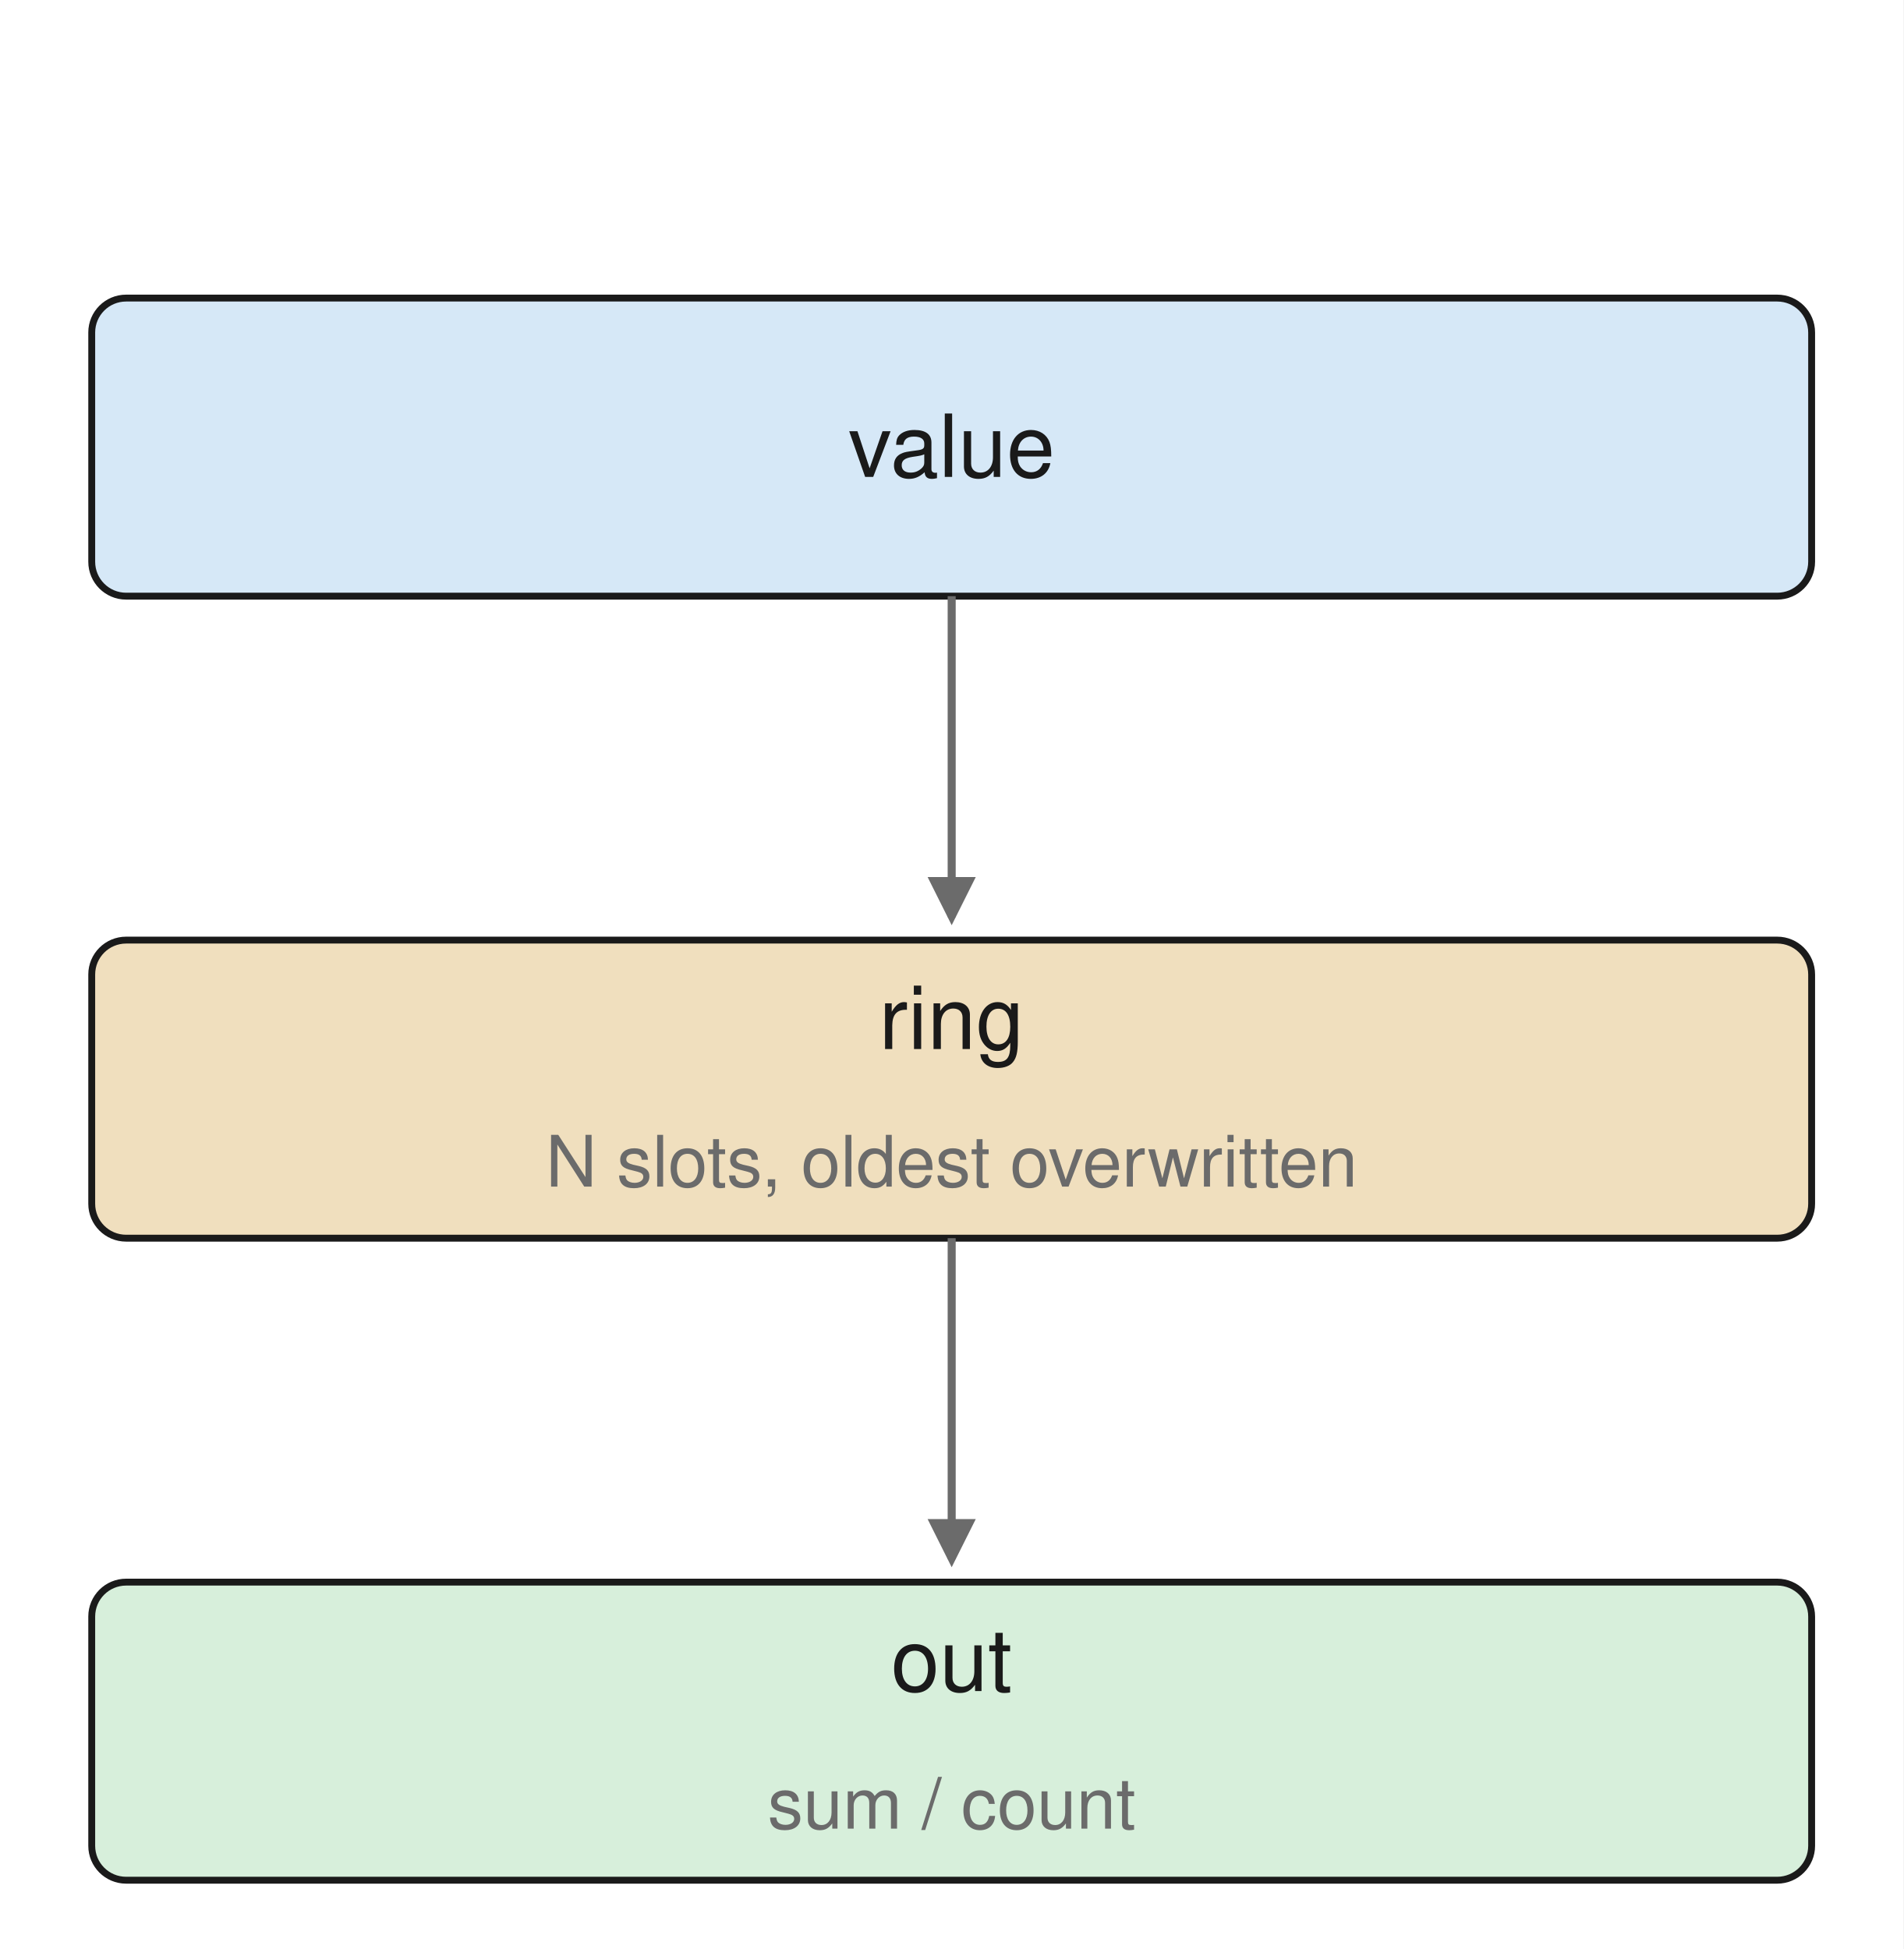
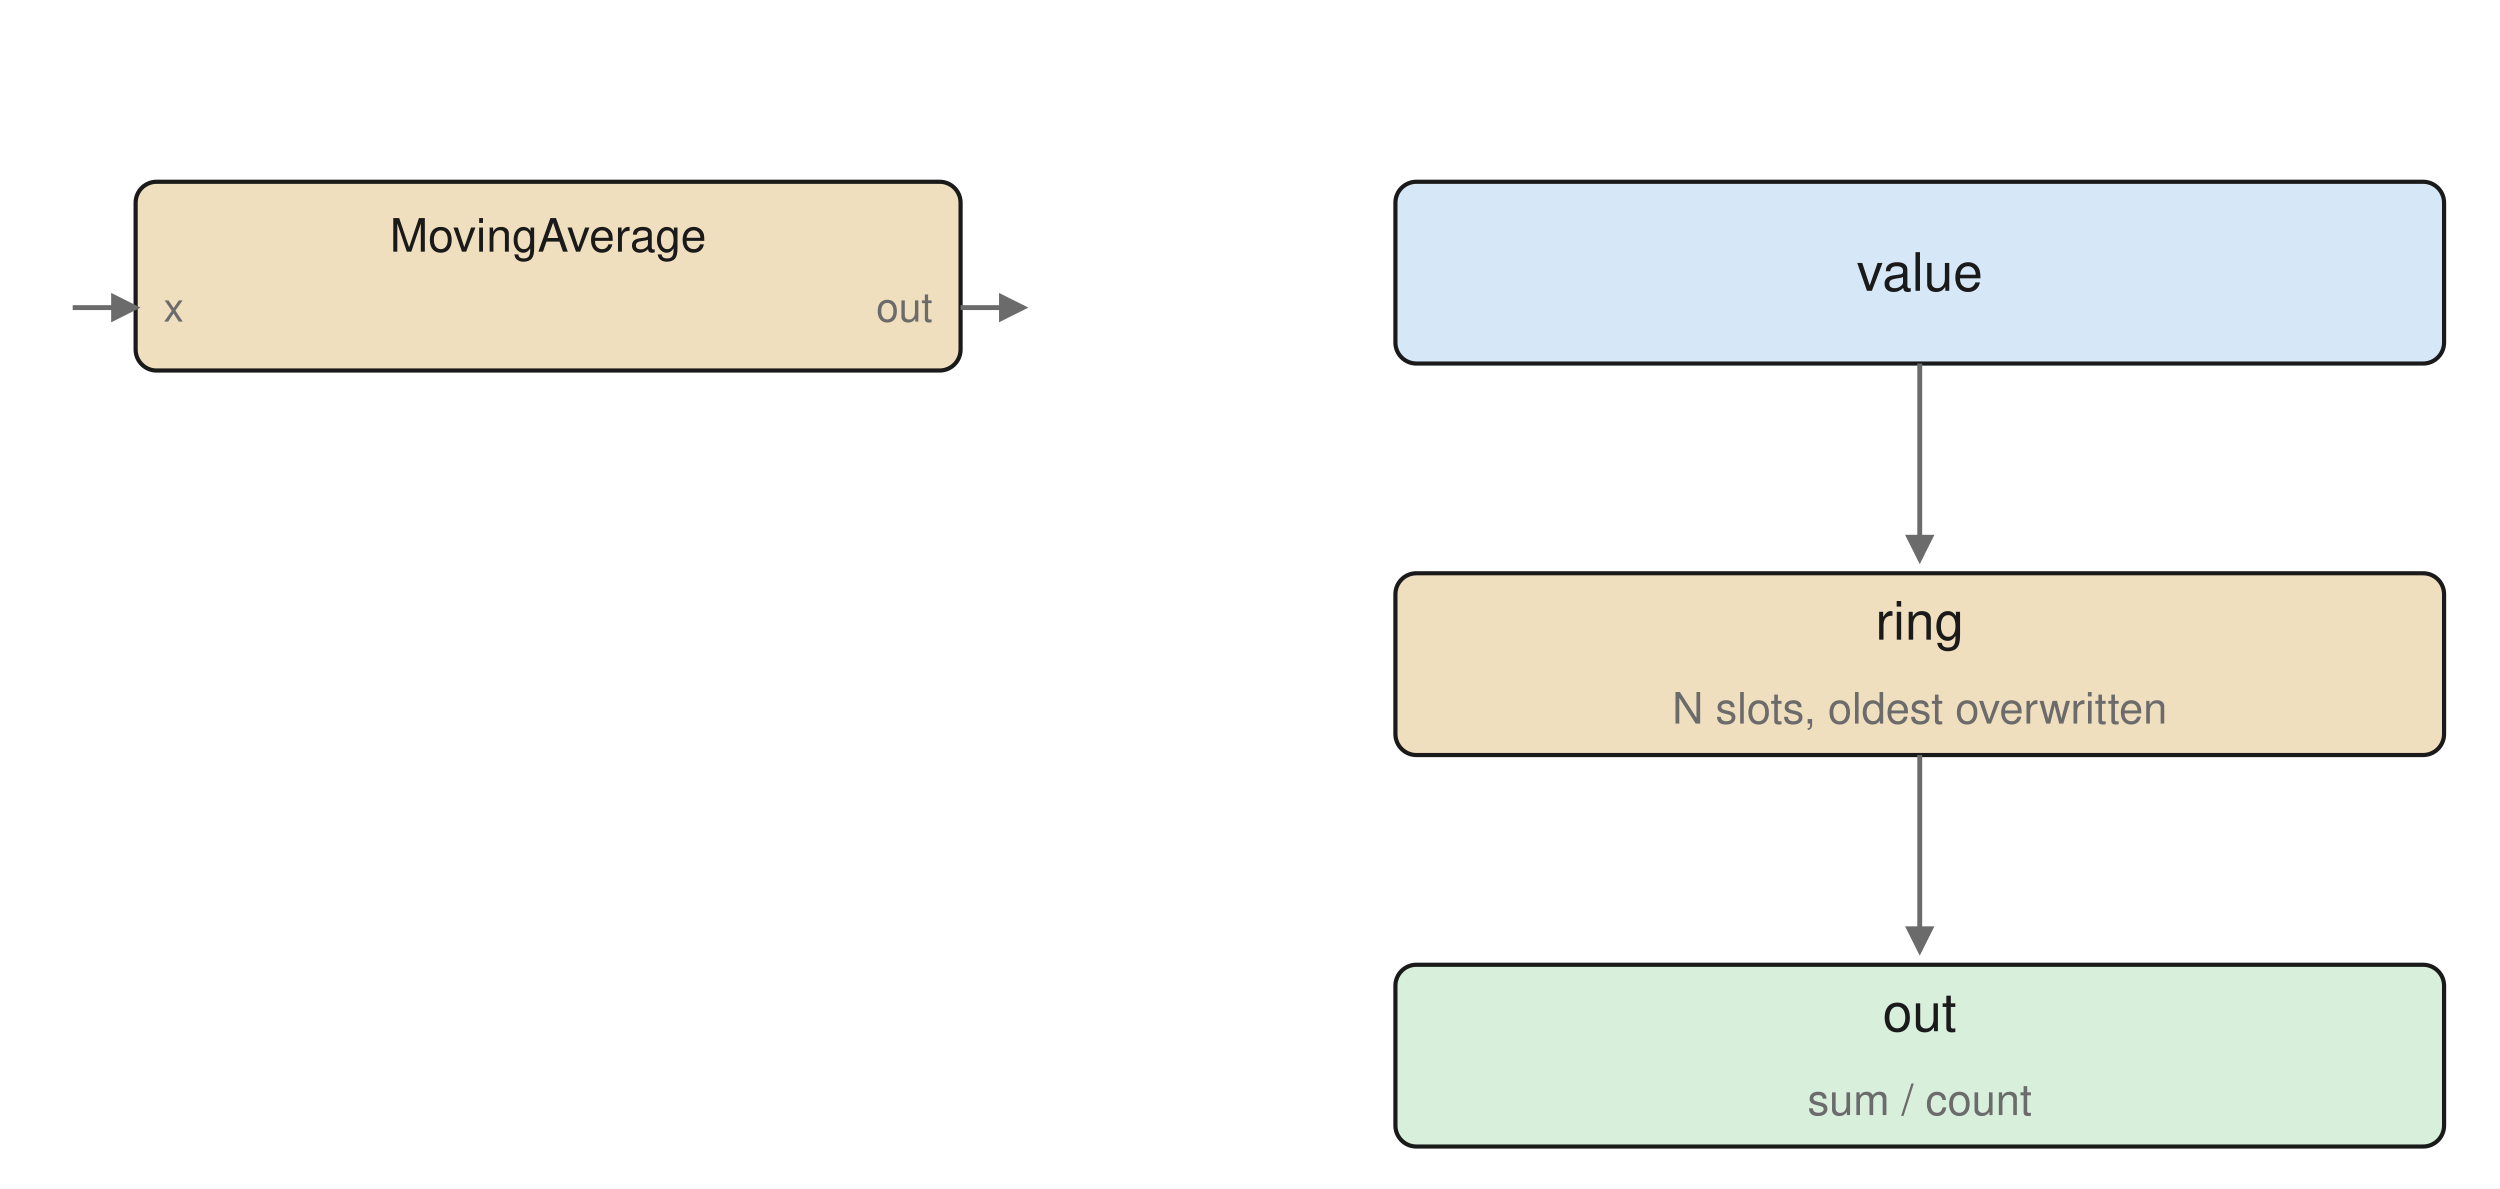
- <svg xmlns="http://www.w3.org/2000/svg" width="166" height="170" viewBox="0 0 166 170" style="max-width:100%;height:auto" content="&lt;mxfile host=&quot;app.diagrams.net&quot; type=&quot;device&quot;&gt;&lt;diagram id=&quot;block_MovingAverageN&quot; name=&quot;block_MovingAverageN&quot;&gt;&lt;mxGraphModel dx=&quot;166&quot; dy=&quot;170&quot; grid=&quot;0&quot; gridSize=&quot;10&quot; guides=&quot;1&quot; tooltips=&quot;1&quot; connect=&quot;1&quot; arrows=&quot;1&quot; fold=&quot;1&quot; page=&quot;1&quot; pageScale=&quot;1&quot; pageWidth=&quot;166&quot; pageHeight=&quot;170&quot; math=&quot;0&quot; shadow=&quot;0&quot;&gt;&lt;root&gt;&lt;mxCell id=&quot;0&quot;/&gt;&lt;mxCell id=&quot;1&quot; parent=&quot;0&quot;/&gt;&lt;mxCell id=&quot;n2&quot; value=&quot;value&quot; style=&quot;rounded=1;fillColor=#d6e8f7;strokeColor=#1a1a1a;whiteSpace=wrap;html=1;fontSize=8&quot; vertex=&quot;1&quot; parent=&quot;1&quot;&gt;&lt;mxGeometry x=&quot;8.0&quot; y=&quot;26&quot; width=&quot;150&quot; height=&quot;26&quot; as=&quot;geometry&quot;/&gt;&lt;/mxCell&gt;&lt;mxCell id=&quot;n3&quot; value=&quot;ring&quot; style=&quot;rounded=1;fillColor=#f0dfbe;strokeColor=#1a1a1a;whiteSpace=wrap;html=1;fontSize=8&quot; vertex=&quot;1&quot; parent=&quot;1&quot;&gt;&lt;mxGeometry x=&quot;8.0&quot; y=&quot;82&quot; width=&quot;150&quot; height=&quot;26&quot; as=&quot;geometry&quot;/&gt;&lt;/mxCell&gt;&lt;mxCell id=&quot;n4&quot; value=&quot;out&quot; style=&quot;rounded=1;fillColor=#d7efdb;strokeColor=#1a1a1a;whiteSpace=wrap;html=1;fontSize=8&quot; vertex=&quot;1&quot; parent=&quot;1&quot;&gt;&lt;mxGeometry x=&quot;8.0&quot; y=&quot;138&quot; width=&quot;150&quot; height=&quot;26&quot; as=&quot;geometry&quot;/&gt;&lt;/mxCell&gt;&lt;mxCell id=&quot;e5&quot; value=&quot;&quot; style=&quot;edgeStyle=none;html=1;strokeColor=#6b6b6b;endArrow=block&quot; edge=&quot;1&quot; parent=&quot;1&quot;&gt;&lt;mxGeometry relative=&quot;1&quot; as=&quot;geometry&quot;&gt;&lt;mxPoint x=&quot;83.0&quot; y=&quot;52&quot; as=&quot;sourcePoint&quot;/&gt;&lt;mxPoint x=&quot;83.0&quot; y=&quot;80&quot; as=&quot;targetPoint&quot;/&gt;&lt;/mxGeometry&gt;&lt;/mxCell&gt;&lt;mxCell id=&quot;e6&quot; value=&quot;&quot; style=&quot;edgeStyle=none;html=1;strokeColor=#6b6b6b;endArrow=block&quot; edge=&quot;1&quot; parent=&quot;1&quot;&gt;&lt;mxGeometry relative=&quot;1&quot; as=&quot;geometry&quot;&gt;&lt;mxPoint x=&quot;83.0&quot; y=&quot;108&quot; as=&quot;sourcePoint&quot;/&gt;&lt;mxPoint x=&quot;83.0&quot; y=&quot;136&quot; as=&quot;targetPoint&quot;/&gt;&lt;/mxGeometry&gt;&lt;/mxCell&gt;&lt;/root&gt;&lt;/mxGraphModel&gt;&lt;/diagram&gt;&lt;/mxfile&gt;">
+ <svg xmlns="http://www.w3.org/2000/svg" width="357.6" height="170" viewBox="0 0 357.6 170" style="max-width:100%;height:auto" content="&lt;mxfile host=&quot;app.diagrams.net&quot; type=&quot;device&quot;&gt;&lt;diagram id=&quot;block_MovingAverageN&quot; name=&quot;block_MovingAverageN&quot;&gt;&lt;mxGraphModel dx=&quot;357.6&quot; dy=&quot;170&quot; grid=&quot;0&quot; gridSize=&quot;10&quot; guides=&quot;1&quot; tooltips=&quot;1&quot; connect=&quot;1&quot; arrows=&quot;1&quot; fold=&quot;1&quot; page=&quot;1&quot; pageScale=&quot;1&quot; pageWidth=&quot;357.6&quot; pageHeight=&quot;170&quot; math=&quot;0&quot; shadow=&quot;0&quot;&gt;&lt;root&gt;&lt;mxCell id=&quot;0&quot;/&gt;&lt;mxCell id=&quot;1&quot; parent=&quot;0&quot;/&gt;&lt;mxCell id=&quot;n2&quot; value=&quot;&quot; style=&quot;rounded=1;fillColor=#f0dfbe;strokeColor=#1a1a1a;whiteSpace=wrap;html=1;fontSize=8&quot; vertex=&quot;1&quot; parent=&quot;1&quot;&gt;&lt;mxGeometry x=&quot;19.4&quot; y=&quot;26.0&quot; width=&quot;118.0&quot; height=&quot;27&quot; as=&quot;geometry&quot;/&gt;&lt;/mxCell&gt;&lt;mxCell id=&quot;n3&quot; value=&quot;MovingAverage&quot; style=&quot;text;html=1;fontSize=6;fontColor=#1a1a1a;align=center&quot; vertex=&quot;1&quot; parent=&quot;1&quot;&gt;&lt;mxGeometry x=&quot;78.4&quot; y=&quot;29.4&quot; width=&quot;65&quot; height=&quot;10.6&quot; as=&quot;geometry&quot;/&gt;&lt;/mxCell&gt;&lt;mxCell id=&quot;n4&quot; value=&quot;x&quot; style=&quot;text;html=1;fontSize=5;fontColor=#6b6b6b;align=left&quot; vertex=&quot;1&quot; parent=&quot;1&quot;&gt;&lt;mxGeometry x=&quot;23.4&quot; y=&quot;40.2&quot; width=&quot;40&quot; height=&quot;9.8&quot; as=&quot;geometry&quot;/&gt;&lt;/mxCell&gt;&lt;mxCell id=&quot;e5&quot; value=&quot;&quot; style=&quot;edgeStyle=none;html=1;strokeColor=#6b6b6b;endArrow=block&quot; edge=&quot;1&quot; parent=&quot;1&quot;&gt;&lt;mxGeometry relative=&quot;1&quot; as=&quot;geometry&quot;&gt;&lt;mxPoint x=&quot;10.4&quot; y=&quot;44.0&quot; as=&quot;sourcePoint&quot;/&gt;&lt;mxPoint x=&quot;19.4&quot; y=&quot;44.0&quot; as=&quot;targetPoint&quot;/&gt;&lt;/mxGeometry&gt;&lt;/mxCell&gt;&lt;mxCell id=&quot;n6&quot; value=&quot;out&quot; style=&quot;text;html=1;fontSize=5;fontColor=#6b6b6b;align=left&quot; vertex=&quot;1&quot; parent=&quot;1&quot;&gt;&lt;mxGeometry x=&quot;133.4&quot; y=&quot;40.2&quot; width=&quot;40&quot; height=&quot;9.8&quot; as=&quot;geometry&quot;/&gt;&lt;/mxCell&gt;&lt;mxCell id=&quot;e7&quot; value=&quot;&quot; style=&quot;edgeStyle=none;html=1;strokeColor=#6b6b6b;endArrow=block&quot; edge=&quot;1&quot; parent=&quot;1&quot;&gt;&lt;mxGeometry relative=&quot;1&quot; as=&quot;geometry&quot;&gt;&lt;mxPoint x=&quot;137.4&quot; y=&quot;44.0&quot; as=&quot;sourcePoint&quot;/&gt;&lt;mxPoint x=&quot;146.4&quot; y=&quot;44.0&quot; as=&quot;targetPoint&quot;/&gt;&lt;/mxGeometry&gt;&lt;/mxCell&gt;&lt;mxCell id=&quot;n8&quot; value=&quot;value&quot; style=&quot;rounded=1;fillColor=#d6e8f7;strokeColor=#1a1a1a;whiteSpace=wrap;html=1;fontSize=8&quot; vertex=&quot;1&quot; parent=&quot;1&quot;&gt;&lt;mxGeometry x=&quot;199.6&quot; y=&quot;26.0&quot; width=&quot;150&quot; height=&quot;26&quot; as=&quot;geometry&quot;/&gt;&lt;/mxCell&gt;&lt;mxCell id=&quot;n9&quot; value=&quot;ring&quot; style=&quot;rounded=1;fillColor=#f0dfbe;strokeColor=#1a1a1a;whiteSpace=wrap;html=1;fontSize=8&quot; vertex=&quot;1&quot; parent=&quot;1&quot;&gt;&lt;mxGeometry x=&quot;199.6&quot; y=&quot;82.0&quot; width=&quot;150&quot; height=&quot;26&quot; as=&quot;geometry&quot;/&gt;&lt;/mxCell&gt;&lt;mxCell id=&quot;n10&quot; value=&quot;out&quot; style=&quot;rounded=1;fillColor=#d7efdb;strokeColor=#1a1a1a;whiteSpace=wrap;html=1;fontSize=8&quot; vertex=&quot;1&quot; parent=&quot;1&quot;&gt;&lt;mxGeometry x=&quot;199.6&quot; y=&quot;138.0&quot; width=&quot;150&quot; height=&quot;26&quot; as=&quot;geometry&quot;/&gt;&lt;/mxCell&gt;&lt;mxCell id=&quot;e11&quot; value=&quot;&quot; style=&quot;edgeStyle=none;html=1;strokeColor=#6b6b6b;endArrow=block&quot; edge=&quot;1&quot; parent=&quot;1&quot;&gt;&lt;mxGeometry relative=&quot;1&quot; as=&quot;geometry&quot;&gt;&lt;mxPoint x=&quot;274.6&quot; y=&quot;52.0&quot; as=&quot;sourcePoint&quot;/&gt;&lt;mxPoint x=&quot;274.6&quot; y=&quot;80.0&quot; as=&quot;targetPoint&quot;/&gt;&lt;/mxGeometry&gt;&lt;/mxCell&gt;&lt;mxCell id=&quot;e12&quot; value=&quot;&quot; style=&quot;edgeStyle=none;html=1;strokeColor=#6b6b6b;endArrow=block&quot; edge=&quot;1&quot; parent=&quot;1&quot;&gt;&lt;mxGeometry relative=&quot;1&quot; as=&quot;geometry&quot;&gt;&lt;mxPoint x=&quot;274.6&quot; y=&quot;108.0&quot; as=&quot;sourcePoint&quot;/&gt;&lt;mxPoint x=&quot;274.6&quot; y=&quot;136.0&quot; as=&quot;targetPoint&quot;/&gt;&lt;/mxGeometry&gt;&lt;/mxCell&gt;&lt;/root&gt;&lt;/mxGraphModel&gt;&lt;/diagram&gt;&lt;/mxfile&gt;">
  <defs>
    <marker id="a" markerWidth="6" markerHeight="6" refX="5" refY="3" orient="auto">
      <path d="M0,0 L6,3 L0,6 z" fill="#6b6b6b" />
    </marker>
  </defs>
-   <rect width="166" height="170" fill="#ffffff" />
-   <rect x="8.0" y="26" width="150" height="26" rx="3" fill="#d6e8f7" stroke="#1a1a1a" stroke-width="0.6" />
-   <text x="83.0" y="41.6" font-family="Helvetica,Arial,sans-serif" font-size="7.6" fill="#1a1a1a" text-anchor="middle">value</text>
-   <rect x="8.0" y="82" width="150" height="26" rx="3" fill="#f0dfbe" stroke="#1a1a1a" stroke-width="0.6" />
-   <text x="83.0" y="91.5" font-family="Helvetica,Arial,sans-serif" font-size="7.6" fill="#1a1a1a" text-anchor="middle">ring</text>
-   <text x="83.0" y="103.5" font-family="Helvetica,Arial,sans-serif" font-size="6.2" fill="#6b6b6b" text-anchor="middle">N slots, oldest overwritten</text>
-   <rect x="8.0" y="138" width="150" height="26" rx="3" fill="#d7efdb" stroke="#1a1a1a" stroke-width="0.6" />
-   <text x="83.0" y="147.5" font-family="Helvetica,Arial,sans-serif" font-size="7.6" fill="#1a1a1a" text-anchor="middle">out</text>
-   <text x="83.0" y="159.5" font-family="Helvetica,Arial,sans-serif" font-size="6.2" fill="#6b6b6b" text-anchor="middle">sum / count</text>
-   <polyline points="83.0,52 83.0,80" fill="none" stroke="#6b6b6b" stroke-width="0.7" marker-end="url(#a)" />
-   <polyline points="83.0,108 83.0,136" fill="none" stroke="#6b6b6b" stroke-width="0.7" marker-end="url(#a)" />
+   <rect width="357.6" height="170" fill="#ffffff" />
+   <rect x="19.4" y="26.0" width="118.0" height="27" rx="3" fill="#f0dfbe" stroke="#1a1a1a" stroke-width="0.6" />
+   <text x="78.4" y="36.0" font-family="Helvetica,Arial,sans-serif" font-size="6.6" fill="#1a1a1a" text-anchor="middle">MovingAverage</text>
+   <text x="23.4" y="46.0" font-family="Helvetica,Arial,sans-serif" font-size="5.8" fill="#6b6b6b" text-anchor="start">x</text>
+   <polyline points="10.4,44.0 19.4,44.0" fill="none" stroke="#6b6b6b" stroke-width="0.7" marker-end="url(#a)" />
+   <text x="133.4" y="46.0" font-family="Helvetica,Arial,sans-serif" font-size="5.8" fill="#6b6b6b" text-anchor="end">out</text>
+   <polyline points="137.4,44.0 146.4,44.0" fill="none" stroke="#6b6b6b" stroke-width="0.7" marker-end="url(#a)" />
+   <rect x="199.6" y="26.0" width="150" height="26" rx="3" fill="#d6e8f7" stroke="#1a1a1a" stroke-width="0.6" />
+   <text x="274.6" y="41.6" font-family="Helvetica,Arial,sans-serif" font-size="7.6" fill="#1a1a1a" text-anchor="middle">value</text>
+   <rect x="199.6" y="82.0" width="150" height="26" rx="3" fill="#f0dfbe" stroke="#1a1a1a" stroke-width="0.6" />
+   <text x="274.6" y="91.5" font-family="Helvetica,Arial,sans-serif" font-size="7.6" fill="#1a1a1a" text-anchor="middle">ring</text>
+   <text x="274.6" y="103.5" font-family="Helvetica,Arial,sans-serif" font-size="6.2" fill="#6b6b6b" text-anchor="middle">N slots, oldest overwritten</text>
+   <rect x="199.6" y="138.0" width="150" height="26" rx="3" fill="#d7efdb" stroke="#1a1a1a" stroke-width="0.6" />
+   <text x="274.6" y="147.5" font-family="Helvetica,Arial,sans-serif" font-size="7.6" fill="#1a1a1a" text-anchor="middle">out</text>
+   <text x="274.6" y="159.5" font-family="Helvetica,Arial,sans-serif" font-size="6.2" fill="#6b6b6b" text-anchor="middle">sum / count</text>
+   <polyline points="274.6,52.0 274.6,80.0" fill="none" stroke="#6b6b6b" stroke-width="0.7" marker-end="url(#a)" />
+   <polyline points="274.6,108.0 274.6,136.0" fill="none" stroke="#6b6b6b" stroke-width="0.7" marker-end="url(#a)" />
</svg>
